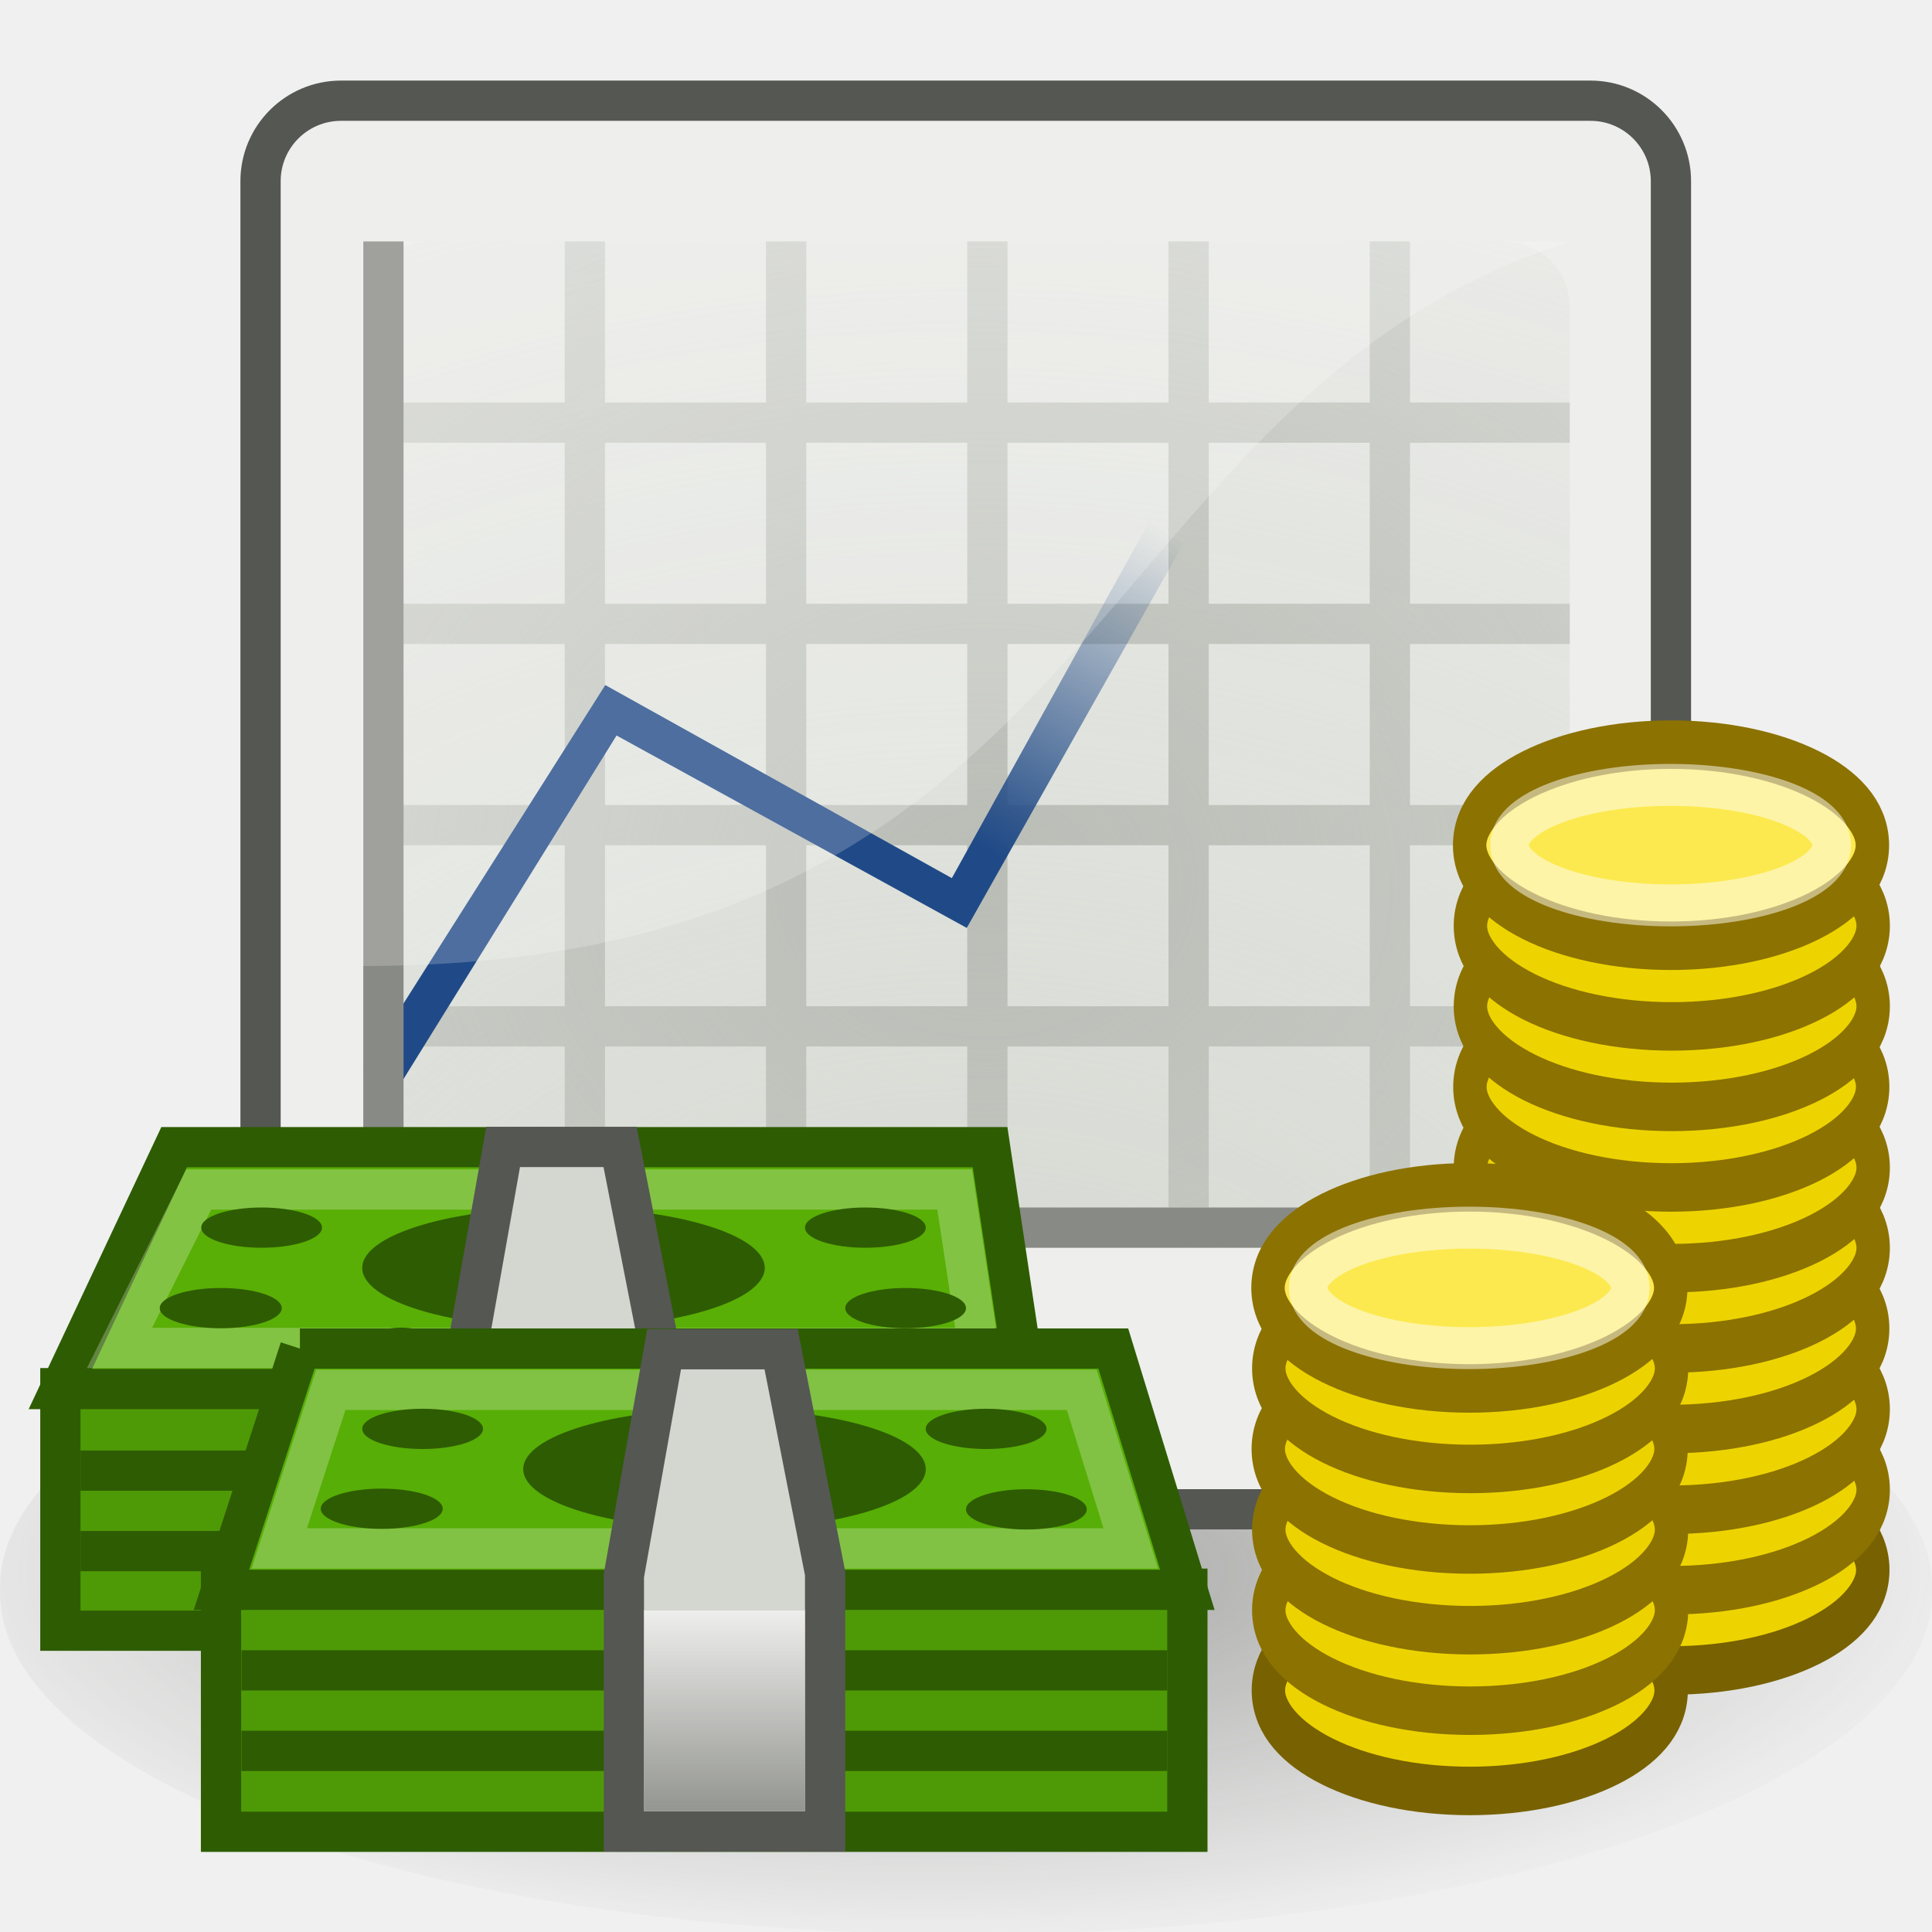
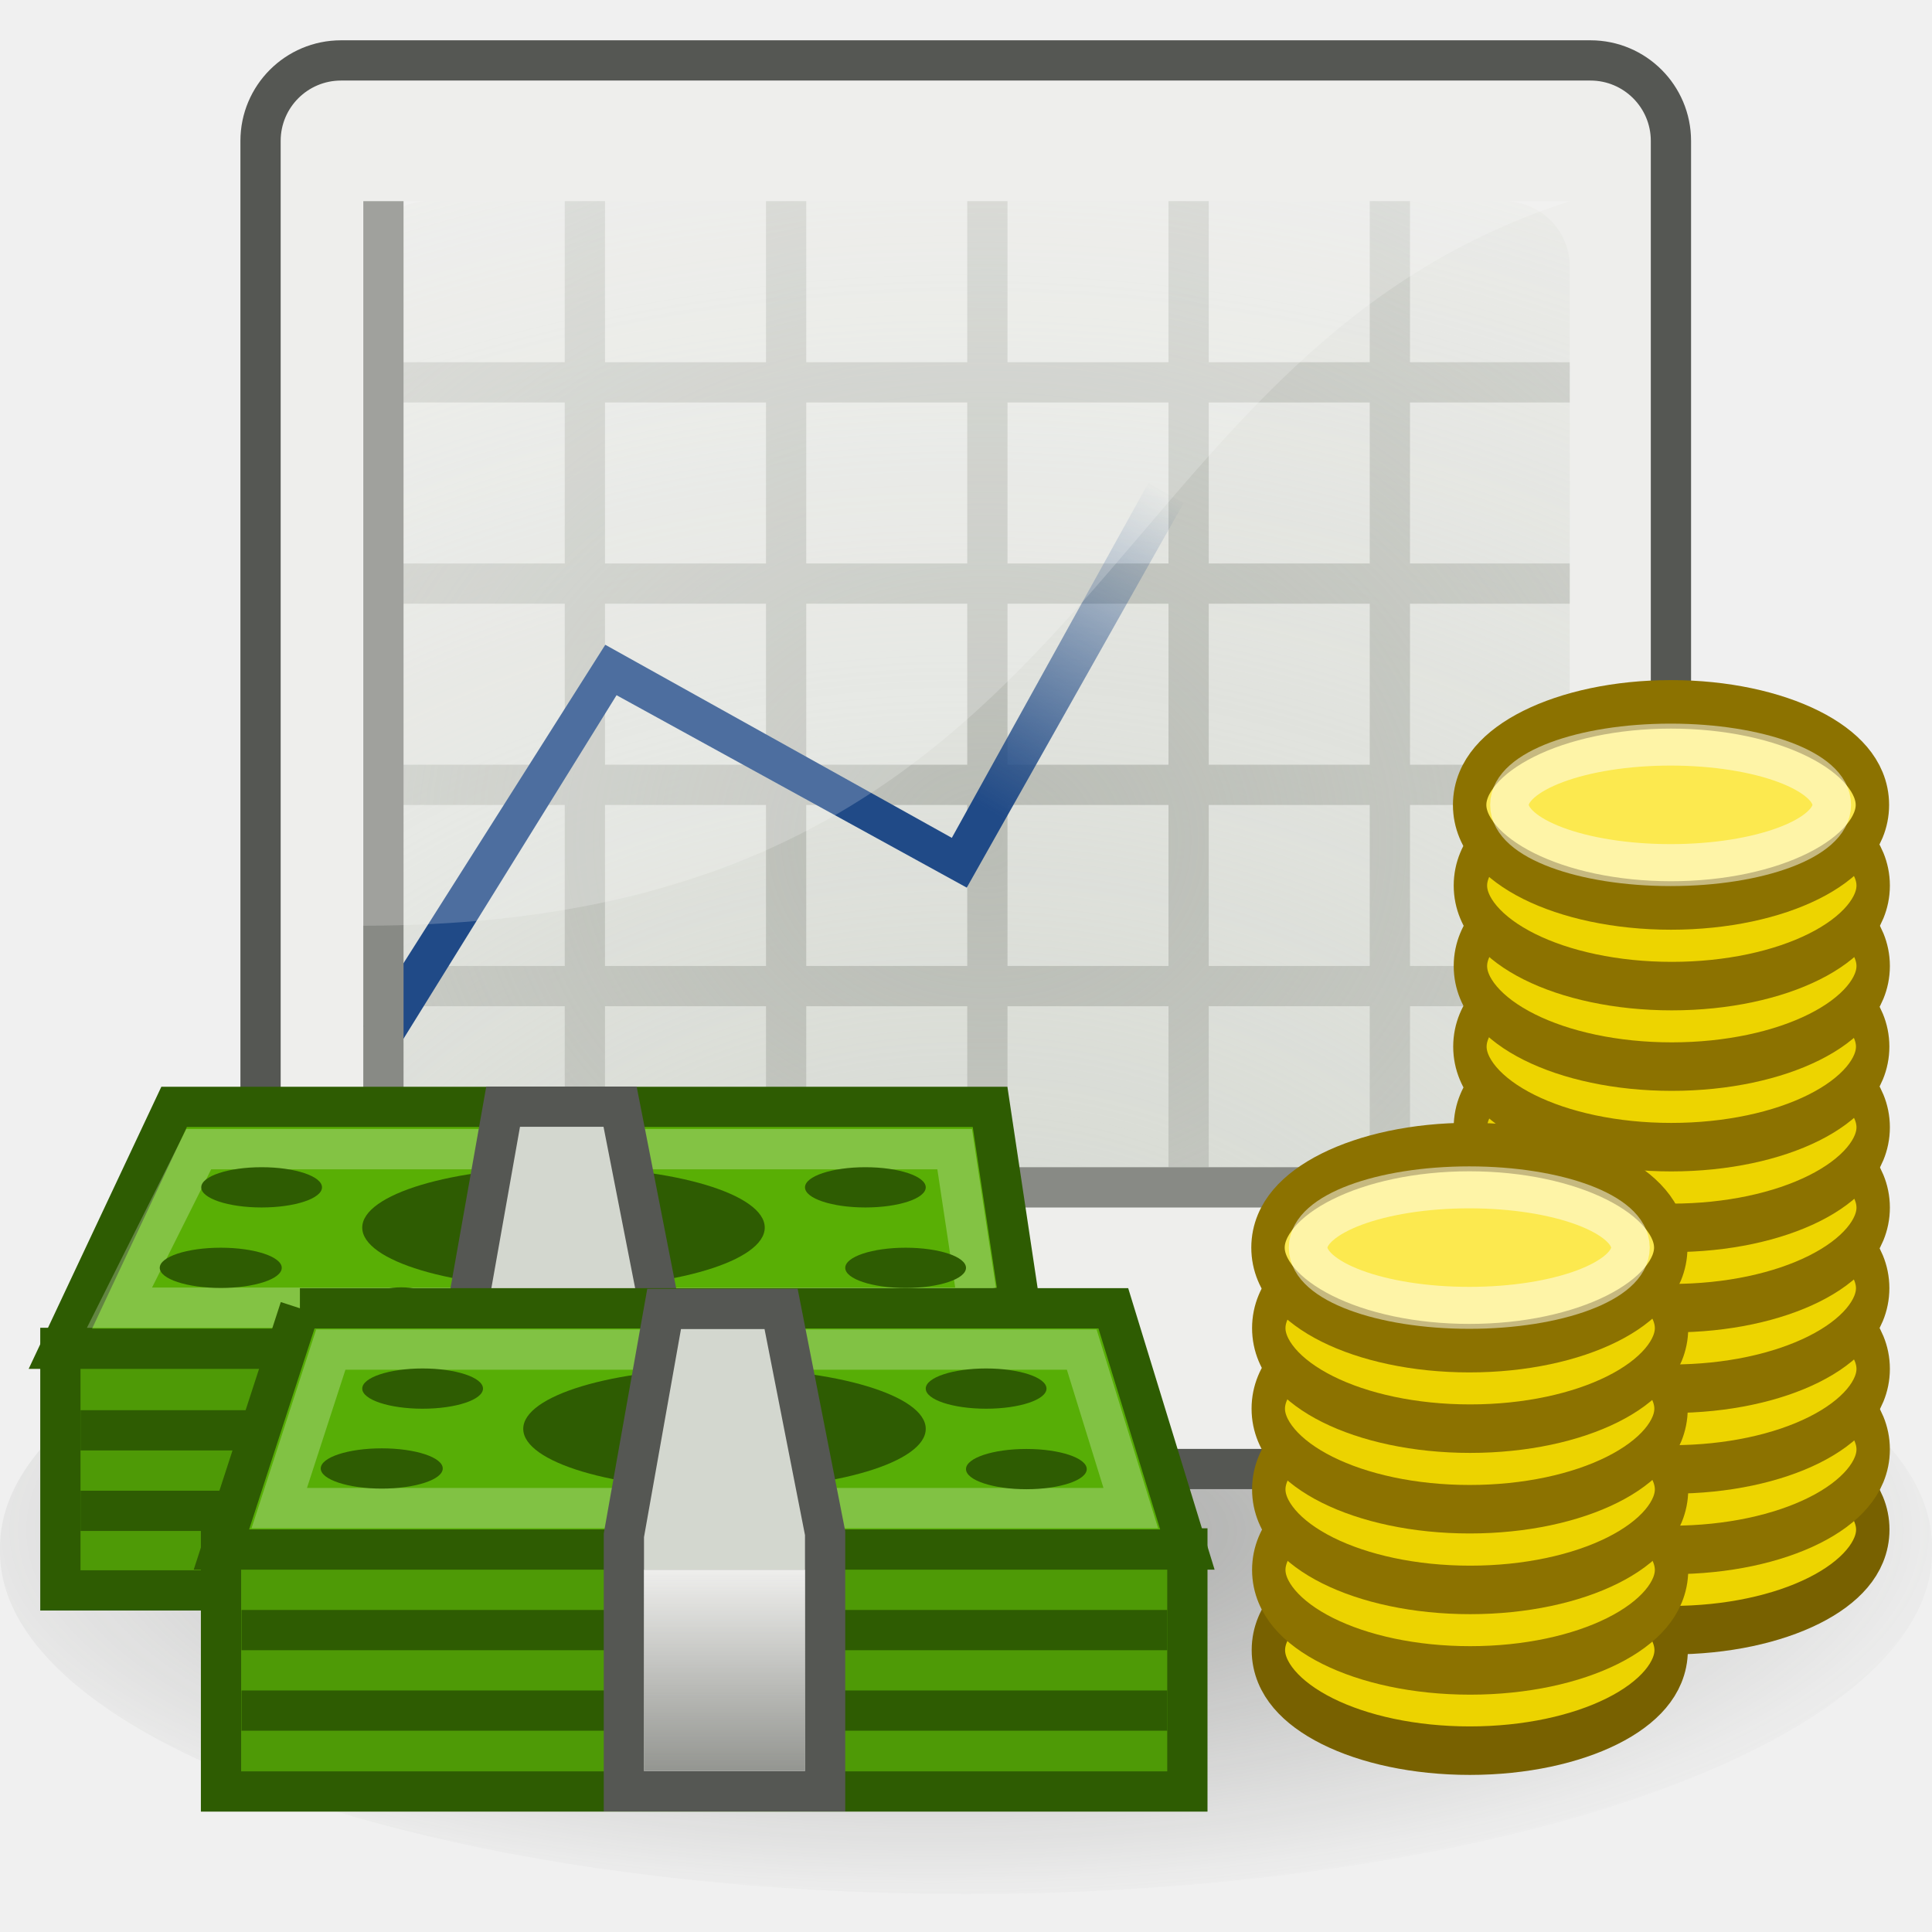
- <svg xmlns="http://www.w3.org/2000/svg" xmlns:xlink="http://www.w3.org/1999/xlink" version="1.1" width="48" height="48" id="svg1306">
+ <svg xmlns="http://www.w3.org/2000/svg" xmlns:xlink="http://www.w3.org/1999/xlink" version="1.1" width="128" height="128" id="svg1306">
  <defs id="defs1308">
    <linearGradient id="linearGradient2707">
      <stop id="stop2709" style="stop-color:#eeeeec;stop-opacity:1" offset="0" />
      <stop id="stop2711" style="stop-color:#eeeeec;stop-opacity:0" offset="1" />
    </linearGradient>
    <linearGradient id="linearGradient2649">
      <stop id="stop2651" style="stop-color:#d3d7cf;stop-opacity:1" offset="0" />
      <stop id="stop2653" style="stop-color:#d3d7cf;stop-opacity:0" offset="1" />
    </linearGradient>
    <linearGradient id="linearGradient2632">
      <stop id="stop2635" style="stop-color:#204a87;stop-opacity:1" offset="0" />
      <stop id="stop2637" style="stop-color:#204a87;stop-opacity:0" offset="1" />
    </linearGradient>
    <linearGradient id="linearGradient2623">
      <stop id="stop2625" style="stop-color:#babdb6;stop-opacity:1" offset="0" />
      <stop id="stop2627" style="stop-color:#babdb6;stop-opacity:0" offset="1" />
    </linearGradient>
    <linearGradient id="linearGradient2300">
      <stop id="stop2302" style="stop-color:#555753;stop-opacity:1" offset="0" />
      <stop id="stop2304" style="stop-color:#555753;stop-opacity:0" offset="1" />
    </linearGradient>
    <radialGradient cx="17.984" cy="40.604" r="21.031" fx="17.984" fy="40.604" id="radialGradient2596" xlink:href="#linearGradient2300" gradientUnits="userSpaceOnUse" gradientTransform="matrix(1.113818,0,0,0.539348,-2.124098,18.94132)" />
    <radialGradient cx="24.5" cy="18.593" r="14.5" fx="24.5" fy="18.593" id="radialGradient2629" xlink:href="#linearGradient2623" gradientUnits="userSpaceOnUse" gradientTransform="matrix(2.94027,0,0,2.433326,-47.53659,-23.36654)" />
    <linearGradient x1="24.613" y1="20.16" x2="29.182" y2="12.246" id="linearGradient2639" xlink:href="#linearGradient2632" gradientUnits="userSpaceOnUse" gradientTransform="translate(9.536743e-7,1)" />
    <radialGradient cx="24.013" cy="31.644" r="14.987" fx="24.013" fy="31.644" id="radialGradient2655" xlink:href="#linearGradient2649" gradientUnits="userSpaceOnUse" gradientTransform="matrix(3.323547,0,0,2.772052,-55.79564,-48.86618)" />
    <linearGradient x1="18" y1="39" x2="18" y2="45.78" id="linearGradient2713" xlink:href="#linearGradient2707" gradientUnits="userSpaceOnUse" gradientTransform="matrix(1,0,0,0.833333,0,7.5)" />
  </defs>
-   <g id="layer1">
+   <g id="layer1" transform="matrix(2.666664,0,0,2.666664,3.5516161e-6,-2.668801)">
    <path d="m 39.693,41.416 a 21.031,10.184 0 1 1 -42.061,0 21.031,10.184 0 1 1 42.061,0 z" transform="matrix(1.141197,0,0,0.834666,2.702704,4.931393)" id="path2290" style="opacity:0.5;fill:url(#radialGradient2596);fill-opacity:1;fill-rule:evenodd;stroke:none" />
    <path d="m 32.823,18.895 a 6.33,2.177 0 1 1 -12.66,0 6.33,2.177 0 1 1 12.66,0 z" transform="matrix(0.790399,0,0,1.147562,20.5856,17.32042)" id="path2773" style="fill:#edd400;fill-opacity:1;fill-rule:evenodd;stroke:#786100;stroke-width:1.05;stroke-miterlimit:4;stroke-opacity:1;stroke-dasharray:none" />
    <path d="m 32.823,18.895 a 6.33,2.177 0 1 1 -12.66,0 6.33,2.177 0 1 1 12.66,0 z" transform="matrix(0.632511,0,0,0.687532,24.76613,26.01254)" id="path2775" style="opacity:0.6;fill:none;stroke:none" />
    <path d="m 32.823,18.895 a 6.33,2.177 0 1 1 -12.66,0 6.33,2.177 0 1 1 12.66,0 z" transform="matrix(0.790399,0,0,1.147562,20.59524,15.32685)" id="path2777" style="fill:#edd400;fill-opacity:1;fill-rule:evenodd;stroke:#8c7200;stroke-width:1.05;stroke-miterlimit:4;stroke-opacity:1;stroke-dasharray:none" />
    <path d="m 32.823,18.895 a 6.33,2.177 0 1 1 -12.66,0 6.33,2.177 0 1 1 12.66,0 z" transform="matrix(0.632511,0,0,0.687532,24.77577,24.01897)" id="path2779" style="opacity:0.6;fill:none;stroke:none" />
    <rect width="35.041" height="34.996" rx="2" ry="2" x="6.473" y="2.502" id="rect1354" style="fill:#eeeeec;fill-opacity:1;fill-rule:evenodd;stroke:#555753;stroke-width:1;stroke-miterlimit:4;stroke-opacity:1;stroke-dasharray:none" />
    <path d="m 32.823,18.895 a 6.33,2.177 0 1 1 -12.66,0 6.33,2.177 0 1 1 12.66,0 z" transform="matrix(0.790399,0,0,1.147562,20.59524,13.32686)" id="path2781" style="fill:#edd400;fill-opacity:1;fill-rule:evenodd;stroke:#8c7200;stroke-width:1.05;stroke-miterlimit:4;stroke-opacity:1;stroke-dasharray:none" />
    <rect width="29.974" height="25" rx="1.625" ry="1.625" x="9.026" y="6" id="rect2229" style="fill:url(#radialGradient2655);fill-opacity:1;fill-rule:evenodd;stroke:none" />
    <path d="m 32.823,18.895 a 6.33,2.177 0 1 1 -12.66,0 6.33,2.177 0 1 1 12.66,0 z" transform="matrix(0.632511,0,0,0.687532,24.77577,22.01897)" id="path2783" style="opacity:0.6;fill:none;stroke:none" />
    <path d="m 14.031,6 0,4 -4.031,0 0,1 4.031,0 0,4 -4.031,0 0,1 4.031,0 0,4 -4.031,0 0,1 4.031,0 0,4 -4.031,0 0,1 4.031,0 0,4 1,0 0,-4 4,0 0,4 1,0 0,-4 4,0 0,4 1,0 0,-4 4,0 0,4 1,0 0,-4 4,0 0,4 1,0 0,-4 3.969,0 0,-1 -3.969,0 0,-4 3.969,0 0,-1 -3.969,0 0,-4 3.969,0 0,-1 -3.969,0 0,-4 3.969,0 0,-1 -3.969,0 0,-4 -1,0 0,4 -4,0 0,-4 -1,0 0,4 -4,0 0,-4 -1,0 0,4 -4,0 0,-4 -1,0 0,4 -4,0 0,-4 -1,0 z m 1,5 4,0 0,4 -4,0 0,-4 z m 5,0 4,0 0,4 -4,0 0,-4 z m 5,0 4,0 0,4 -4,0 0,-4 z m 5,0 4,0 0,4 -4,0 0,-4 z m -15,5 4,0 0,4 -4,0 0,-4 z m 5,0 4,0 0,4 -4,0 0,-4 z m 5,0 4,0 0,4 -4,0 0,-4 z m 5,0 4,0 0,4 -4,0 0,-4 z m -15,5 4,0 0,4 -4,0 0,-4 z m 5,0 4,0 0,4 -4,0 0,-4 z m 5,0 4,0 0,4 -4,0 0,-4 z m 5,0 4,0 0,4 -4,0 0,-4 z" id="rect2281" style="fill:url(#radialGradient2629);fill-opacity:1;fill-rule:evenodd;stroke:none" />
    <path d="m 32.823,18.895 a 6.33,2.177 0 1 1 -12.66,0 6.33,2.177 0 1 1 12.66,0 z" transform="matrix(0.790399,0,0,1.147562,20.58267,11.32193)" id="path2785" style="fill:#edd400;fill-opacity:1;fill-rule:evenodd;stroke:#8c7200;stroke-width:1.05;stroke-miterlimit:4;stroke-opacity:1;stroke-dasharray:none" />
    <path d="M 28.531,13 23.648,21.817 15.038,17.02 9.031,26.5 l 0.875,0.5 5.412,-8.727 8.701,4.781 L 29.406,13.5 28.531,13 z" id="rect2293" style="fill:url(#linearGradient2639);fill-opacity:1;fill-rule:evenodd;stroke:none" />
    <rect width="1" height="30" x="30" y="-39" transform="matrix(0,1,-1,0,0,0)" id="rect2600" style="fill:#888a85;fill-opacity:1;fill-rule:evenodd;stroke:none" />
    <path d="m 32.823,18.895 a 6.33,2.177 0 1 1 -12.66,0 6.33,2.177 0 1 1 12.66,0 z" transform="matrix(0.632511,0,0,0.687532,24.77577,20.01253)" id="path2787" style="opacity:0.6;fill:none;stroke:none" />
    <rect width="1" height="25" x="9.026" y="6" id="rect2231" style="fill:#888a85;fill-opacity:1;fill-rule:evenodd;stroke:none" />
    <path d="m 1.5,34.489 24,0 0,6.025 -24,0 0,-6.025 z" id="path2321" style="fill:#4e9a06;fill-opacity:1;fill-rule:evenodd;stroke:#2e5c02;stroke-width:1;stroke-miterlimit:4;stroke-opacity:1" />
    <path d="m 4.326,28.501 20.272,0 0.902,6.009 -24,0 2.826,-6.009 z" id="path2323" style="fill:#59af05;fill-opacity:1;fill-rule:evenodd;stroke:#2e5c02;stroke-width:1;stroke-miterlimit:4;stroke-opacity:1" />
    <rect width="23" height="1" x="2" y="38.037" id="rect2325" style="fill:#2e5c02;fill-opacity:1;fill-rule:evenodd;stroke:none" />
    <rect width="23" height="1" x="2" y="36.037" id="rect2327" style="fill:#2e5c02;fill-opacity:1;fill-rule:evenodd;stroke:none" />
    <path d="m 8.906,34.531 -1.969,3.938 21.344,0 -0.594,-3.938 -18.781,0 z" transform="translate(-3.968652,-4.979101)" id="path2329" style="opacity:0.25;fill:none;stroke:#ffffff;stroke-width:1;stroke-miterlimit:4;stroke-opacity:1" />
    <rect width="4.937" height="6.109" x="11.531" y="34.474" id="rect2341" style="fill:#eeeeec;fill-opacity:1;fill-rule:evenodd;stroke:#555753;stroke-width:1;stroke-miterlimit:4;stroke-opacity:1;stroke-dasharray:none" />
    <path d="m 19.622,-0.437 a 7.071,3.624 0 1 1 -14.142,0 7.071,3.624 0 1 1 14.142,0 z" transform="matrix(0.707107,0,0,0.413916,5.124996,31.68081)" id="path2746" style="fill:#2e5c02;fill-opacity:1;fill-rule:evenodd;stroke:none" />
    <path d="m 12.5,28.496 -1,5.637 0,6.371 5,0 0,-6.425 -1.094,-5.583 -2.906,0 z" id="path2715" style="fill:#d3d7cf;fill-opacity:1;fill-rule:evenodd;stroke:#555753;stroke-width:1;stroke-miterlimit:4;stroke-opacity:1;stroke-dasharray:none" />
    <path d="m 5.491,39.471 24.009,0 0,6.039 -24.009,0 0,-6.039 z" id="rect2271" style="fill:#4e9a06;fill-opacity:1;fill-rule:evenodd;stroke:#2e5c02;stroke-width:1;stroke-miterlimit:4;stroke-opacity:1" />
    <path d="m 7.451,33.505 20.209,0 1.84,5.994 -23.999,0 1.951,-5.994 z" id="path3816" style="fill:#57ae06;fill-opacity:1;fill-rule:evenodd;stroke:#2e5c02;stroke-width:1;stroke-miterlimit:4;stroke-opacity:1" />
    <path d="m 32.823,18.895 a 6.33,2.177 0 1 1 -12.66,0 6.33,2.177 0 1 1 12.66,0 z" transform="matrix(0.790399,0,0,1.147562,15.57596,20.31399)" id="path2413" style="fill:#ecd300;fill-opacity:1;fill-rule:evenodd;stroke:#786100;stroke-width:1.05;stroke-miterlimit:4;stroke-opacity:1;stroke-dasharray:none" />
    <path d="m 32.823,18.895 a 6.33,2.177 0 1 1 -12.66,0 6.33,2.177 0 1 1 12.66,0 z" transform="matrix(0.790399,0,0,1.147562,20.59524,9.320436)" id="path2789" style="fill:#edd400;fill-opacity:1;fill-rule:evenodd;stroke:#8c7200;stroke-width:1.05;stroke-miterlimit:4;stroke-opacity:1;stroke-dasharray:none" />
    <rect width="23" height="1" x="6" y="43" id="rect2441" style="fill:#2e5c02;fill-opacity:1;fill-rule:evenodd;stroke:none" />
    <path d="m 32.823,18.895 a 6.33,2.177 0 1 1 -12.66,0 6.33,2.177 0 1 1 12.66,0 z" transform="matrix(0.632511,0,0,0.687532,19.75649,29.00611)" id="path2415" style="opacity:0.6;fill:none;stroke:none" />
    <rect width="23" height="1" x="6" y="41" id="rect2443" style="fill:#2e5c02;fill-opacity:1;fill-rule:evenodd;stroke:none" />
    <path d="m 32.823,18.895 a 6.33,2.177 0 1 1 -12.66,0 6.33,2.177 0 1 1 12.66,0 z" transform="matrix(0.790399,0,0,1.147562,15.5856,18.32042)" id="path2417" style="fill:#ecd300;fill-opacity:1;fill-rule:evenodd;stroke:#8c7200;stroke-width:1.05;stroke-miterlimit:4;stroke-opacity:1;stroke-dasharray:none" />
    <path d="m 32.823,18.895 a 6.33,2.177 0 1 1 -12.66,0 6.33,2.177 0 1 1 12.66,0 z" transform="matrix(0.632511,0,0,0.687532,24.77577,18.01254)" id="path2791" style="opacity:0.6;fill:none;stroke:none" />
    <path d="m 32.823,18.895 a 6.33,2.177 0 1 1 -12.66,0 6.33,2.177 0 1 1 12.66,0 z" transform="matrix(0.632511,0,0,0.687532,19.76613,27.01254)" id="path2419" style="opacity:0.6;fill:none;stroke:none" />
    <path d="m 32.823,18.895 a 6.33,2.177 0 1 1 -12.66,0 6.33,2.177 0 1 1 12.66,0 z" transform="matrix(0.790399,0,0,1.147562,15.5856,16.32043)" id="path2421" style="fill:#ecd300;fill-opacity:1;fill-rule:evenodd;stroke:#8c7200;stroke-width:1.05;stroke-miterlimit:4;stroke-opacity:1;stroke-dasharray:none" />
    <path d="m 32.823,18.895 a 6.33,2.177 0 1 1 -12.66,0 6.33,2.177 0 1 1 12.66,0 z" transform="matrix(0.790399,0,0,1.147562,20.59524,7.325352)" id="path2797" style="fill:#edd400;fill-opacity:1;fill-rule:evenodd;stroke:#8c7200;stroke-width:1.05;stroke-miterlimit:4;stroke-opacity:1;stroke-dasharray:none" />
    <path d="m 8.219,34.531 -1.281,3.938 21.156,0 -1.219,-3.938 -18.656,0 z" id="path2269" style="opacity:0.25;fill:none;stroke:#ffffff;stroke-width:1;stroke-miterlimit:4;stroke-opacity:1" />
    <path d="m 32.823,18.895 a 6.33,2.177 0 1 1 -12.66,0 6.33,2.177 0 1 1 12.66,0 z" transform="matrix(0.632511,0,0,0.687532,19.76613,25.01254)" id="path2423" style="opacity:0.6;fill:none;stroke:none" />
    <path d="m 32.823,18.895 a 6.33,2.177 0 1 1 -12.66,0 6.33,2.177 0 1 1 12.66,0 z" transform="matrix(0.790399,0,0,1.147562,15.57303,14.3155)" id="path2425" style="fill:#ecd300;fill-opacity:1;fill-rule:evenodd;stroke:#8c7200;stroke-width:1.05;stroke-miterlimit:4;stroke-opacity:1;stroke-dasharray:none" />
    <path d="m 32.823,18.895 a 6.33,2.177 0 1 1 -12.66,0 6.33,2.177 0 1 1 12.66,0 z" transform="matrix(0.632511,0,0,0.687532,19.76613,23.0061)" id="path2427" style="opacity:0.6;fill:none;stroke:none" />
    <path d="m 32.823,18.895 a 6.33,2.177 0 1 1 -12.66,0 6.33,2.177 0 1 1 12.66,0 z" transform="matrix(0.790399,0,0,1.147562,20.58267,5.320422)" id="path2799" style="fill:#edd400;fill-opacity:1;fill-rule:evenodd;stroke:#8c7200;stroke-width:1.05;stroke-miterlimit:4;stroke-opacity:1;stroke-dasharray:none" />
    <path d="m 32.823,18.895 a 6.33,2.177 0 1 1 -12.66,0 6.33,2.177 0 1 1 12.66,0 z" transform="matrix(0.790399,0,0,1.147562,15.5856,12.31401)" id="path2429" style="fill:#ecd300;fill-opacity:1;fill-rule:evenodd;stroke:#8c7200;stroke-width:1.05;stroke-miterlimit:4;stroke-opacity:1;stroke-dasharray:none" />
    <path d="m 32.823,18.895 a 6.33,2.177 0 1 1 -12.66,0 6.33,2.177 0 1 1 12.66,0 z" transform="matrix(0.632511,0,0,0.687532,19.76613,21.00611)" id="path2431" style="opacity:0.6;fill:none;stroke:none" />
    <path d="m 19.622,-0.437 a 7.071,3.624 0 1 1 -14.142,0 7.071,3.624 0 1 1 14.142,0 z" transform="matrix(0.141421,0,0,0.137972,8.193788,33.5448)" id="path2267" style="fill:#2e5c02;fill-opacity:1;fill-rule:evenodd;stroke:none" />
    <path d="m 19.622,-0.437 a 7.071,3.624 0 1 1 -14.142,0 7.071,3.624 0 1 1 14.142,0 z" transform="matrix(0.141421,0,0,0.137972,23.19379,33.5448)" id="path3843" style="fill:#2e5c02;fill-opacity:1;fill-rule:evenodd;stroke:none" />
    <path d="m 19.622,-0.437 a 7.071,3.624 0 1 1 -14.142,0 7.071,3.624 0 1 1 14.142,0 z" transform="matrix(0.707106,0,0,0.413916,9.125006,36.68081)" id="path3837" style="fill:#2e5c02;fill-opacity:1;fill-rule:evenodd;stroke:none" />
    <path d="m 19.622,-0.437 a 7.071,3.624 0 1 1 -14.142,0 7.071,3.624 0 1 1 14.142,0 z" transform="matrix(0.214339,0,0,0.137972,6.794191,37.5448)" id="path3839" style="fill:#2e5c02;fill-opacity:1;fill-rule:evenodd;stroke:none" />
    <path d="m 19.622,-0.437 a 7.071,3.624 0 1 1 -14.142,0 7.071,3.624 0 1 1 14.142,0 z" transform="matrix(0.212132,0,0,0.137972,22.8375,37.56027)" id="path3841" style="fill:#2e5c02;fill-opacity:1;fill-rule:evenodd;stroke:none" />
    <path d="m 16.5,33.521 -1,5.625 0,6.358 5,0 0,-6.412 -1.094,-5.571 -2.906,0 z" id="rect1372" style="fill:#d3d7cf;fill-opacity:1;fill-rule:evenodd;stroke:#555753;stroke-width:1;stroke-miterlimit:4;stroke-opacity:1;stroke-dasharray:none" />
    <rect width="4" height="5" x="16" y="40" id="rect2721" style="fill:#888a85;fill-opacity:1;fill-rule:evenodd;stroke:none" />
    <rect width="4" height="5" x="16" y="40" id="rect2673" style="fill:url(#linearGradient2713);fill-opacity:1;fill-rule:evenodd;stroke:none" />
    <path d="m 19.622,-0.437 a 7.071,3.624 0 1 1 -14.142,0 7.071,3.624 0 1 1 14.142,0 z" transform="matrix(0.212132,0,0,0.137972,21.8375,35.56027)" id="path2691" style="fill:#2e5c02;fill-opacity:1;fill-rule:evenodd;stroke:none" />
    <path d="m 19.622,-0.437 a 7.071,3.624 0 1 1 -14.142,0 7.071,3.624 0 1 1 14.142,0 z" transform="matrix(0.212132,0,0,0.137972,7.8375,35.56027)" id="path2693" style="fill:#2e5c02;fill-opacity:1;fill-rule:evenodd;stroke:none" />
    <path d="m 9,6 30,0 c -12.161,3.91 -11.338,18 -30,18 l 0,-18 z" id="rect2743" style="opacity:0.2;fill:#ffffff;fill-opacity:1;fill-rule:evenodd;stroke:none" />
    <path d="m 19.622,-0.437 a 7.071,3.624 0 1 1 -14.142,0 7.071,3.624 0 1 1 14.142,0 z" transform="matrix(0.214339,0,0,0.137972,2.79419,32.56027)" id="path2748" style="fill:#2e5c02;fill-opacity:1;fill-rule:evenodd;stroke:none" />
    <path d="m 19.622,-0.437 a 7.071,3.624 0 1 1 -14.142,0 7.071,3.624 0 1 1 14.142,0 z" transform="matrix(0.212132,0,0,0.137972,19.8375,32.56027)" id="path2750" style="fill:#2e5c02;fill-opacity:1;fill-rule:evenodd;stroke:none" />
    <path d="m 19.622,-0.437 a 7.071,3.624 0 1 1 -14.142,0 7.071,3.624 0 1 1 14.142,0 z" transform="matrix(0.212132,0,0,0.137972,18.8375,30.56027)" id="path2752" style="fill:#2e5c02;fill-opacity:1;fill-rule:evenodd;stroke:none" />
    <path d="m 19.622,-0.437 a 7.071,3.624 0 1 1 -14.142,0 7.071,3.624 0 1 1 14.142,0 z" transform="matrix(0.212132,0,0,0.137972,3.837501,30.56027)" id="path2754" style="fill:#2e5c02;fill-opacity:1;fill-rule:evenodd;stroke:none" />
    <path d="m 32.823,18.895 a 6.33,2.177 0 1 1 -12.66,0 6.33,2.177 0 1 1 12.66,0 z" transform="matrix(0.790399,0,0,1.147562,20.59524,3.318928)" id="path2801" style="fill:#edd400;fill-opacity:1;fill-rule:evenodd;stroke:#8c7200;stroke-width:1.05;stroke-miterlimit:4;stroke-opacity:1;stroke-dasharray:none" />
    <path d="m 32.823,18.895 a 6.33,2.177 0 1 1 -12.66,0 6.33,2.177 0 1 1 12.66,0 z" transform="matrix(0.790399,0,0,1.147562,20.59524,1.318928)" id="path2809" style="fill:#edd400;fill-opacity:1;fill-rule:evenodd;stroke:#8c7200;stroke-width:1.05;stroke-miterlimit:4;stroke-opacity:1;stroke-dasharray:none" />
    <path d="m 32.823,18.895 a 6.33,2.177 0 1 1 -12.66,0 6.33,2.177 0 1 1 12.66,0 z" transform="matrix(0.790399,0,0,1.147562,20.57596,-0.684495)" id="path2793" style="fill:#fce94f;fill-opacity:1;fill-rule:evenodd;stroke:#8c7200;stroke-width:1.05;stroke-miterlimit:4;stroke-opacity:1;stroke-dasharray:none" />
    <path d="m 32.823,18.895 a 6.33,2.177 0 1 1 -12.66,0 6.33,2.177 0 1 1 12.66,0 z" transform="matrix(0.790399,0,0,1.147562,15.56632,10.31401)" id="path2761" style="fill:#fce94f;fill-opacity:1;fill-rule:evenodd;stroke:#8c7200;stroke-width:1.05;stroke-miterlimit:4;stroke-opacity:1;stroke-dasharray:none" />
    <path d="m 32.823,18.895 a 6.33,2.177 0 1 1 -12.66,0 6.33,2.177 0 1 1 12.66,0 z" transform="matrix(0.632511,0,0,0.687532,19.74685,19.00611)" id="path2763" style="opacity:0.5;fill:none;stroke:#ffffff;stroke-width:1.516;stroke-miterlimit:4;stroke-opacity:1;stroke-dasharray:none" />
    <path d="m 32.823,18.895 a 6.33,2.177 0 1 1 -12.66,0 6.33,2.177 0 1 1 12.66,0 z" transform="matrix(0.632511,0,0,0.687532,24.74869,8.006107)" id="path2795" style="opacity:0.5;fill:none;stroke:#ffffff;stroke-width:1.516;stroke-miterlimit:4;stroke-opacity:1;stroke-dasharray:none" />
  </g>
</svg>
